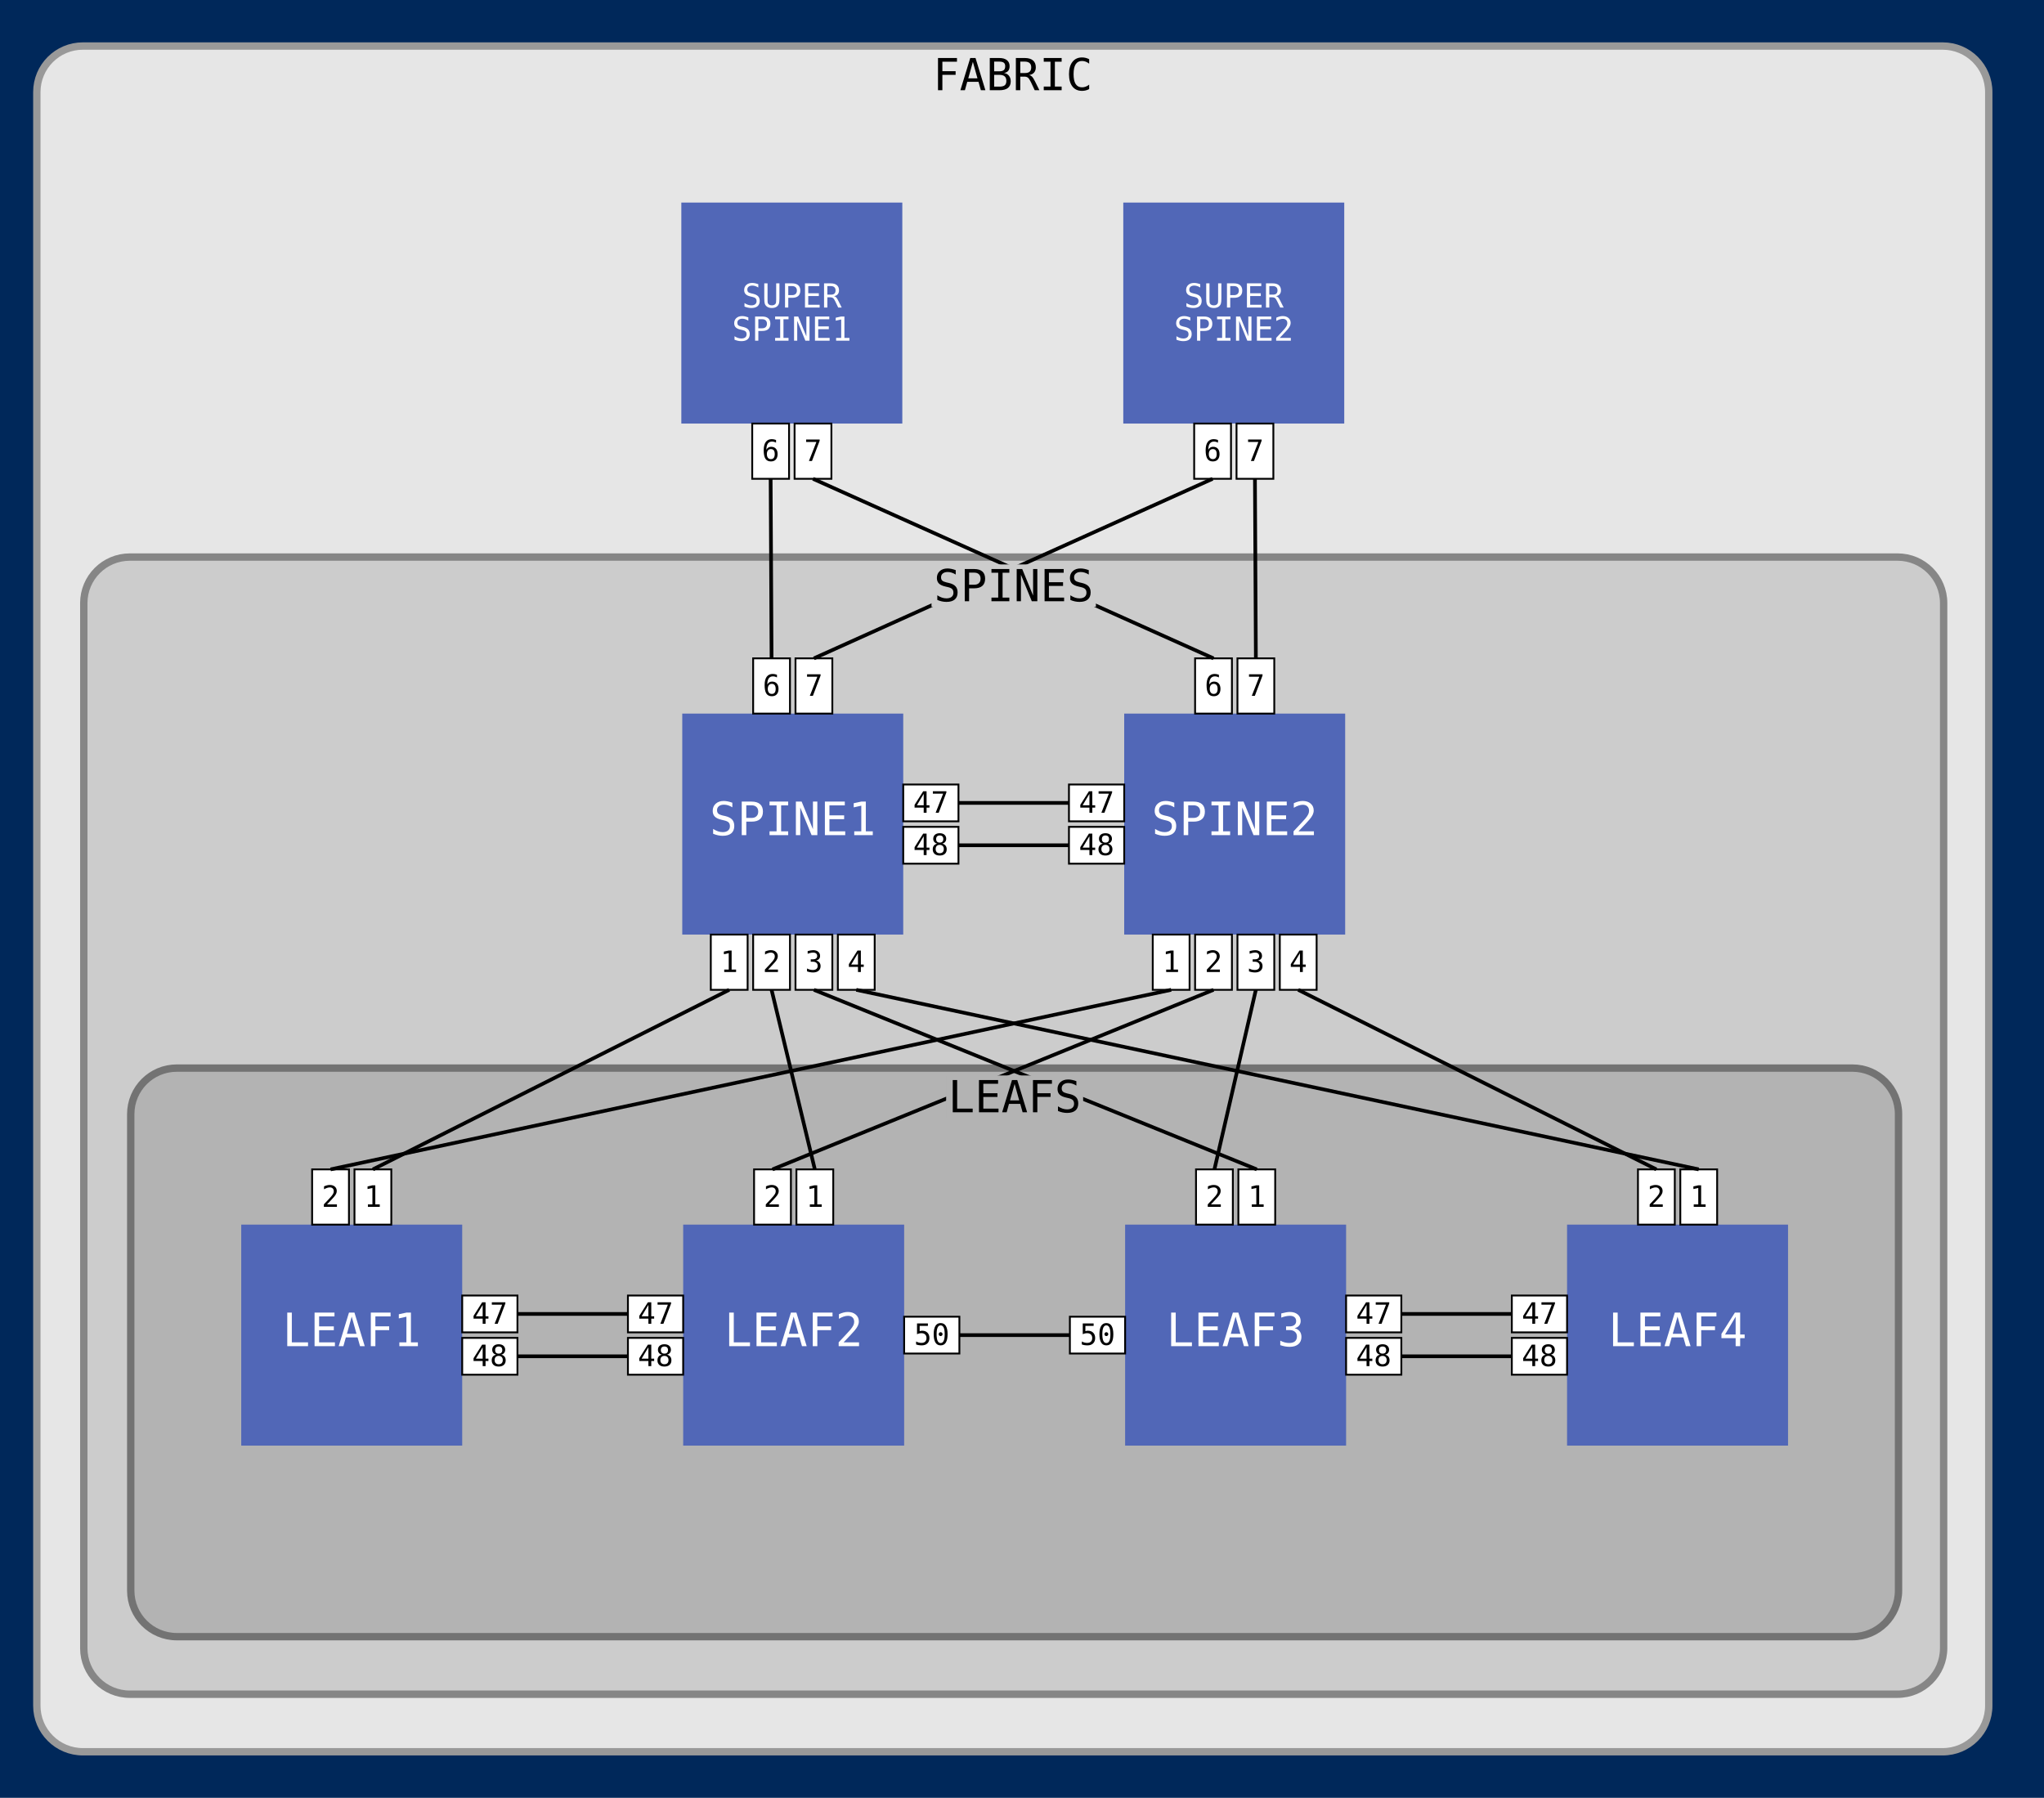
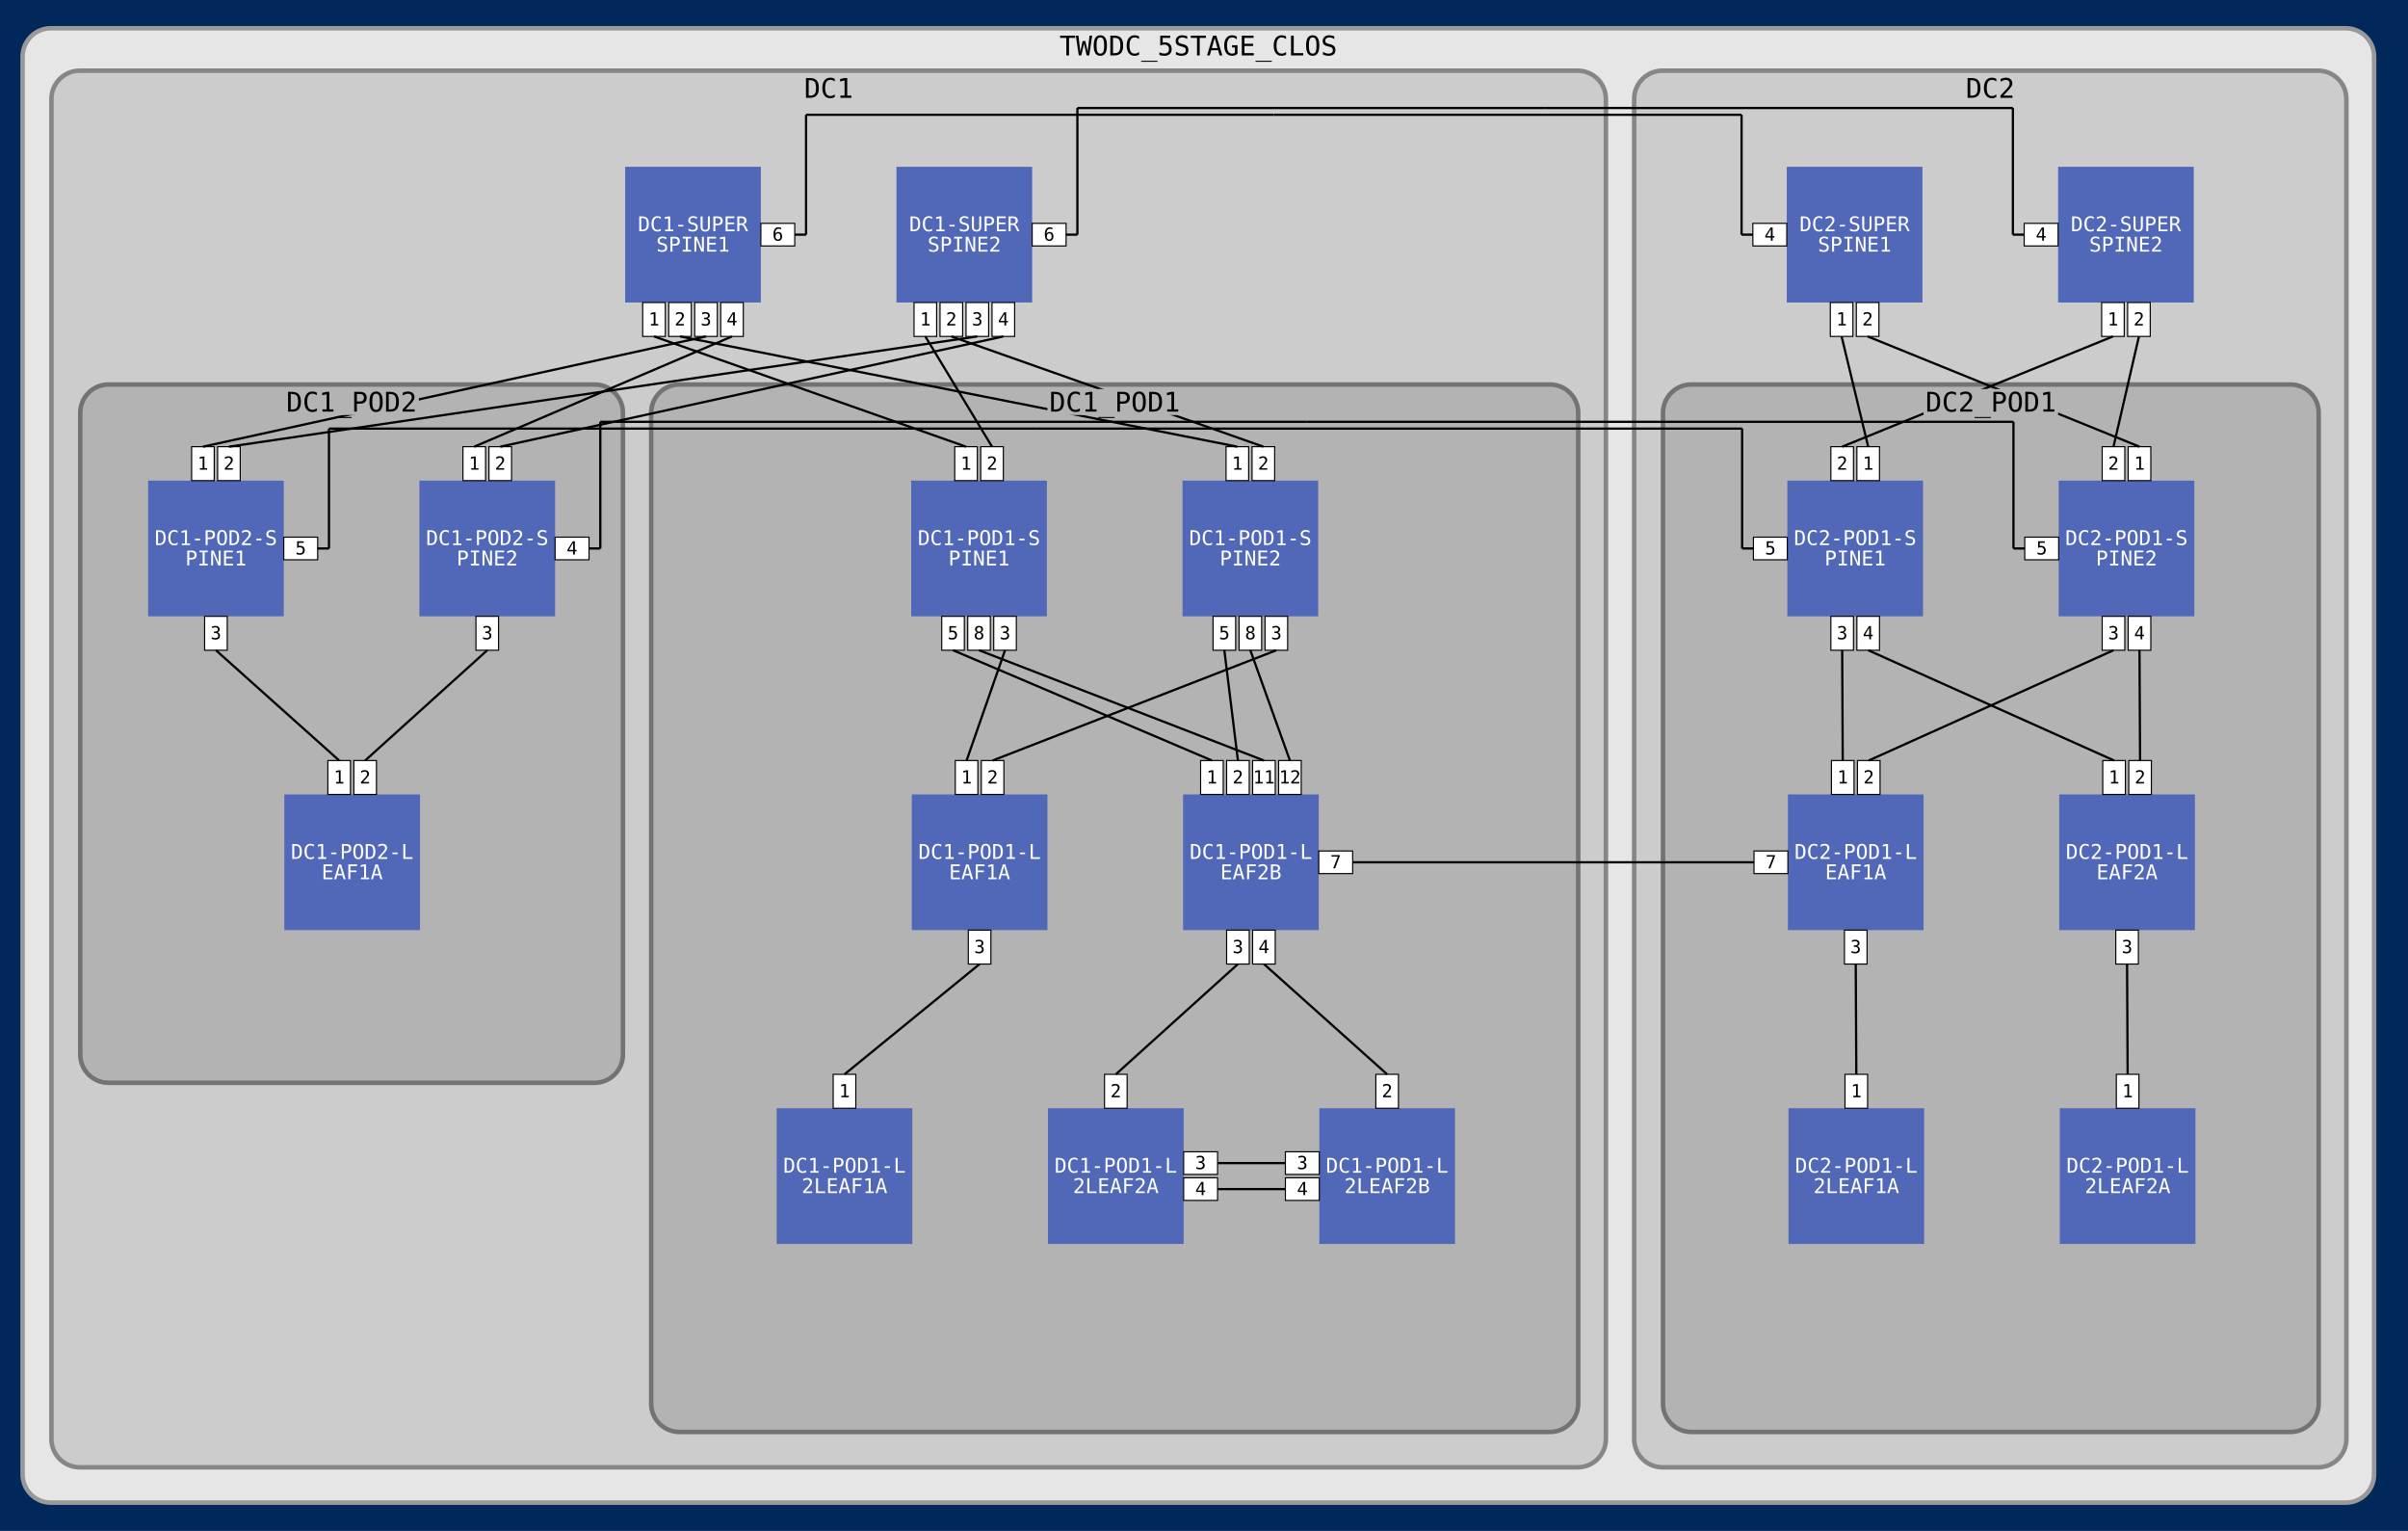
- <svg xmlns="http://www.w3.org/2000/svg" width="1110" height="976.25" viewBox="0 -976.25 1110 976.25" font-family="monospace">
+ <svg xmlns="http://www.w3.org/2000/svg" width="2130" height="1353.75" viewBox="0 -1353.75 2130 1353.75" font-family="monospace">
  <defs>
</defs>
-   <rect x="0" y="-976.25" width="1110" height="976.25" fill="#00285A" />
-   <rect x="20" y="-951.25" width="1060" height="926.25" fill="hsl(0, 0%, 90%)" rx="25" stroke="hsl(0, 0%, 60.0%)" stroke-width="4" />
-   <rect x="45.5" y="-673.75" width="1010" height="617.5" fill="hsl(0, 0%, 80%)" rx="25" stroke="hsl(0, 0%, 52.5%)" stroke-width="4" />
-   <rect x="71.0" y="-396.25" width="960" height="308.75" fill="hsl(0, 0%, 70%)" rx="25" stroke="hsl(0, 0%, 45.0%)" stroke-width="4" />
-   <rect x="131.0" y="-311.25" width="120" height="120" fill="#5167B7" text="LEAF1" />
-   <text x="191.0" y="-245.25" font-size="25" fill="white" text-anchor="middle" dy="0em">LEAF1</text>
-   <rect x="371.0" y="-311.25" width="120" height="120" fill="#5167B7" text="LEAF2" />
-   <text x="431.0" y="-245.25" font-size="25" fill="white" text-anchor="middle" dy="0em">LEAF2</text>
-   <rect x="611.0" y="-311.25" width="120" height="120" fill="#5167B7" text="LEAF3" />
-   <text x="671.0" y="-245.25" font-size="25" fill="white" text-anchor="middle" dy="0em">LEAF3</text>
-   <rect x="851.0" y="-311.25" width="120" height="120" fill="#5167B7" text="LEAF4" />
-   <text x="911.0" y="-245.25" font-size="25" fill="white" text-anchor="middle" dy="0em">LEAF4</text>
-   <rect x="370.5" y="-588.75" width="120" height="120" fill="#5167B7" text="SPINE1" />
-   <text x="430.5" y="-522.75" font-size="25" fill="white" text-anchor="middle" dy="0em">SPINE1</text>
-   <rect x="610.5" y="-588.75" width="120" height="120" fill="#5167B7" text="SPINE2" />
-   <text x="670.5" y="-522.75" font-size="25" fill="white" text-anchor="middle" dy="0em">SPINE2</text>
-   <rect x="370.0" y="-866.25" width="120" height="120" fill="#5167B7" text="SUPER-SPINE1" />
-   <text x="430.0" y="-809.25" font-size="18" fill="white" text-anchor="middle" dy="0em">SUPER</text>
-   <text x="430.0" y="-791.25" font-size="18" fill="white" text-anchor="middle" dy="0em">SPINE1</text>
-   <rect x="610.0" y="-866.25" width="120" height="120" fill="#5167B7" text="SUPER-SPINE2" />
-   <text x="670.0" y="-809.25" font-size="18" fill="white" text-anchor="middle" dy="0em">SUPER</text>
-   <text x="670.0" y="-791.25" font-size="18" fill="white" text-anchor="middle" dy="0em">SPINE2</text>
-   <rect x="408.5" y="-746.25" width="20" height="30" fill="white" stroke="black" />
-   <text x="418.5" y="-725.917" font-size="16" fill="black" text-anchor="middle" dy="0em">6</text>
-   <rect x="431.5" y="-746.25" width="20" height="30" fill="white" stroke="black" />
-   <text x="441.5" y="-725.917" font-size="16" fill="black" text-anchor="middle" dy="0em">7</text>
-   <rect x="648.5" y="-746.25" width="20" height="30" fill="white" stroke="black" />
-   <text x="658.5" y="-725.917" font-size="16" fill="black" text-anchor="middle" dy="0em">6</text>
-   <rect x="671.5" y="-746.25" width="20" height="30" fill="white" stroke="black" />
-   <text x="681.5" y="-725.917" font-size="16" fill="black" text-anchor="middle" dy="0em">7</text>
-   <rect x="409.0" y="-618.75" width="20" height="30" fill="white" stroke="black" />
-   <text x="419.0" y="-598.417" font-size="16" fill="black" text-anchor="middle" dy="0em">6</text>
-   <rect x="432.0" y="-618.75" width="20" height="30" fill="white" stroke="black" />
-   <text x="442.0" y="-598.417" font-size="16" fill="black" text-anchor="middle" dy="0em">7</text>
-   <rect x="386.0" y="-468.75" width="20" height="30" fill="white" stroke="black" />
-   <text x="396.0" y="-448.417" font-size="16" fill="black" text-anchor="middle" dy="0em">1</text>
-   <rect x="409.0" y="-468.75" width="20" height="30" fill="white" stroke="black" />
-   <text x="419.0" y="-448.417" font-size="16" fill="black" text-anchor="middle" dy="0em">2</text>
-   <rect x="432.0" y="-468.75" width="20" height="30" fill="white" stroke="black" />
-   <text x="442.0" y="-448.417" font-size="16" fill="black" text-anchor="middle" dy="0em">3</text>
-   <rect x="455.0" y="-468.75" width="20" height="30" fill="white" stroke="black" />
-   <text x="465.0" y="-448.417" font-size="16" fill="black" text-anchor="middle" dy="0em">4</text>
-   <rect x="490.5" y="-550.25" width="30" height="20" fill="white" stroke="black" />
-   <text x="505.5" y="-534.917" font-size="16" fill="black" text-anchor="middle" dy="0em">47</text>
-   <rect x="490.5" y="-527.25" width="30" height="20" fill="white" stroke="black" />
-   <text x="505.5" y="-511.917" font-size="16" fill="black" text-anchor="middle" dy="0em">48</text>
-   <rect x="649.0" y="-618.75" width="20" height="30" fill="white" stroke="black" />
-   <text x="659.0" y="-598.417" font-size="16" fill="black" text-anchor="middle" dy="0em">6</text>
-   <rect x="672.0" y="-618.75" width="20" height="30" fill="white" stroke="black" />
-   <text x="682.0" y="-598.417" font-size="16" fill="black" text-anchor="middle" dy="0em">7</text>
-   <rect x="626.0" y="-468.75" width="20" height="30" fill="white" stroke="black" />
-   <text x="636.0" y="-448.417" font-size="16" fill="black" text-anchor="middle" dy="0em">1</text>
-   <rect x="649.0" y="-468.75" width="20" height="30" fill="white" stroke="black" />
-   <text x="659.0" y="-448.417" font-size="16" fill="black" text-anchor="middle" dy="0em">2</text>
-   <rect x="672.0" y="-468.75" width="20" height="30" fill="white" stroke="black" />
-   <text x="682.0" y="-448.417" font-size="16" fill="black" text-anchor="middle" dy="0em">3</text>
-   <rect x="695.0" y="-468.75" width="20" height="30" fill="white" stroke="black" />
-   <text x="705.0" y="-448.417" font-size="16" fill="black" text-anchor="middle" dy="0em">4</text>
-   <rect x="580.5" y="-550.25" width="30" height="20" fill="white" stroke="black" />
-   <text x="595.5" y="-534.917" font-size="16" fill="black" text-anchor="middle" dy="0em">47</text>
-   <rect x="580.5" y="-527.25" width="30" height="20" fill="white" stroke="black" />
-   <text x="595.5" y="-511.917" font-size="16" fill="black" text-anchor="middle" dy="0em">48</text>
-   <rect x="169.5" y="-341.25" width="20" height="30" fill="white" stroke="black" />
-   <text x="179.5" y="-320.917" font-size="16" fill="black" text-anchor="middle" dy="0em">2</text>
-   <rect x="192.5" y="-341.25" width="20" height="30" fill="white" stroke="black" />
-   <text x="202.5" y="-320.917" font-size="16" fill="black" text-anchor="middle" dy="0em">1</text>
-   <rect x="251.0" y="-272.75" width="30" height="20" fill="white" stroke="black" />
-   <text x="266.0" y="-257.417" font-size="16" fill="black" text-anchor="middle" dy="0em">47</text>
-   <rect x="251.0" y="-249.75" width="30" height="20" fill="white" stroke="black" />
-   <text x="266.0" y="-234.417" font-size="16" fill="black" text-anchor="middle" dy="0em">48</text>
-   <rect x="409.5" y="-341.25" width="20" height="30" fill="white" stroke="black" />
-   <text x="419.5" y="-320.917" font-size="16" fill="black" text-anchor="middle" dy="0em">2</text>
-   <rect x="432.5" y="-341.25" width="20" height="30" fill="white" stroke="black" />
-   <text x="442.5" y="-320.917" font-size="16" fill="black" text-anchor="middle" dy="0em">1</text>
-   <rect x="491.0" y="-261.25" width="30" height="20" fill="white" stroke="black" />
-   <text x="506.0" y="-245.917" font-size="16" fill="black" text-anchor="middle" dy="0em">50</text>
-   <rect x="341.0" y="-272.75" width="30" height="20" fill="white" stroke="black" />
-   <text x="356.0" y="-257.417" font-size="16" fill="black" text-anchor="middle" dy="0em">47</text>
-   <rect x="341.0" y="-249.75" width="30" height="20" fill="white" stroke="black" />
-   <text x="356.0" y="-234.417" font-size="16" fill="black" text-anchor="middle" dy="0em">48</text>
-   <rect x="649.5" y="-341.25" width="20" height="30" fill="white" stroke="black" />
-   <text x="659.5" y="-320.917" font-size="16" fill="black" text-anchor="middle" dy="0em">2</text>
-   <rect x="672.5" y="-341.25" width="20" height="30" fill="white" stroke="black" />
-   <text x="682.5" y="-320.917" font-size="16" fill="black" text-anchor="middle" dy="0em">1</text>
-   <rect x="731.0" y="-272.75" width="30" height="20" fill="white" stroke="black" />
-   <text x="746.0" y="-257.417" font-size="16" fill="black" text-anchor="middle" dy="0em">47</text>
-   <rect x="731.0" y="-249.75" width="30" height="20" fill="white" stroke="black" />
-   <text x="746.0" y="-234.417" font-size="16" fill="black" text-anchor="middle" dy="0em">48</text>
-   <rect x="581.0" y="-261.25" width="30" height="20" fill="white" stroke="black" />
-   <text x="596.0" y="-245.917" font-size="16" fill="black" text-anchor="middle" dy="0em">50</text>
-   <rect x="889.5" y="-341.25" width="20" height="30" fill="white" stroke="black" />
-   <text x="899.5" y="-320.917" font-size="16" fill="black" text-anchor="middle" dy="0em">2</text>
-   <rect x="912.5" y="-341.25" width="20" height="30" fill="white" stroke="black" />
-   <text x="922.5" y="-320.917" font-size="16" fill="black" text-anchor="middle" dy="0em">1</text>
-   <rect x="821.0" y="-272.75" width="30" height="20" fill="white" stroke="black" />
-   <text x="836.0" y="-257.417" font-size="16" fill="black" text-anchor="middle" dy="0em">47</text>
-   <rect x="821.0" y="-249.75" width="30" height="20" fill="white" stroke="black" />
-   <text x="836.0" y="-234.417" font-size="16" fill="black" text-anchor="middle" dy="0em">48</text>
-   <path d="M418.5,-716.25 L419.0,-618.75" stroke="black" stroke-width="2" />
-   <path d="M441.5,-716.25 L659.0,-618.75" stroke="black" stroke-width="2" />
-   <path d="M658.5,-716.25 L442.0,-618.75" stroke="black" stroke-width="2" />
-   <path d="M681.5,-716.25 L682.0,-618.75" stroke="black" stroke-width="2" />
-   <path d="M580.5,-540.25 L520.5,-540.25" stroke="black" stroke-width="2" />
-   <path d="M580.5,-517.25 L520.5,-517.25" stroke="black" stroke-width="2" />
-   <path d="M636.0,-438.75 L179.5,-341.25" stroke="black" stroke-width="2" />
-   <path d="M659.0,-438.75 L419.5,-341.25" stroke="black" stroke-width="2" />
-   <path d="M682.0,-438.75 L659.5,-341.25" stroke="black" stroke-width="2" />
-   <path d="M705.0,-438.75 L899.5,-341.25" stroke="black" stroke-width="2" />
-   <path d="M396.0,-438.75 L202.5,-341.25" stroke="black" stroke-width="2" />
-   <path d="M419.0,-438.75 L442.5,-341.25" stroke="black" stroke-width="2" />
-   <path d="M442.0,-438.75 L682.5,-341.25" stroke="black" stroke-width="2" />
-   <path d="M465.0,-438.75 L922.5,-341.25" stroke="black" stroke-width="2" />
-   <path d="M281.0,-262.75 L341.0,-262.75" stroke="black" stroke-width="2" />
-   <path d="M281.0,-239.75 L341.0,-239.75" stroke="black" stroke-width="2" />
-   <path d="M521.0,-251.25 L581.0,-251.25" stroke="black" stroke-width="2" />
-   <path d="M761.0,-262.75 L821.0,-262.75" stroke="black" stroke-width="2" />
-   <path d="M761.0,-239.75 L821.0,-239.75" stroke="black" stroke-width="2" />
-   <rect x="505.36" y="-947.25" width="89.28" height="23" fill="hsl(0, 0%, 90%)" />
-   <text x="550.0" y="-927.25" font-size="24" fill="black" text-anchor="middle" dy="0em">FABRIC</text>
-   <rect x="505.86" y="-669.75" width="89.28" height="23" fill="hsl(0, 0%, 80%)" />
-   <text x="550.5" y="-649.75" font-size="24" fill="black" text-anchor="middle" dy="0em">SPINES</text>
-   <rect x="513.8" y="-392.25" width="74.4" height="23" fill="hsl(0, 0%, 70%)" />
-   <text x="551.0" y="-372.25" font-size="24" fill="black" text-anchor="middle" dy="0em">LEAFS</text>
+   <rect x="0" y="-1353.75" width="2130" height="1353.75" fill="#00285A" />
+   <rect x="20" y="-1328.75" width="2080" height="1303.75" fill="hsl(0, 0%, 90%)" rx="25" stroke="hsl(0, 0%, 60.0%)" stroke-width="4" />
+   <rect x="45.5" y="-1291.25" width="1375" height="1235.0" fill="hsl(0, 0%, 80%)" rx="25" stroke="hsl(0, 0%, 52.5%)" stroke-width="4" />
+   <rect x="71.0" y="-1013.75" width="480" height="617.5" fill="hsl(0, 0%, 70%)" rx="25" stroke="hsl(0, 0%, 45.0%)" stroke-width="4" />
+   <rect x="251.5" y="-651.25" width="120" height="120" fill="#5167B7" text="DC1-POD2-LEAF1A" />
+   <text x="311.5" y="-594.25" font-size="18" fill="white" text-anchor="middle" dy="0em">DC1-POD2-L</text>
+   <text x="311.5" y="-576.25" font-size="18" fill="white" text-anchor="middle" dy="0em">EAF1A</text>
+   <rect x="131.0" y="-928.75" width="120" height="120" fill="#5167B7" text="DC1-POD2-SPINE1" />
+   <text x="191.0" y="-871.75" font-size="18" fill="white" text-anchor="middle" dy="0em">DC1-POD2-S</text>
+   <text x="191.0" y="-853.75" font-size="18" fill="white" text-anchor="middle" dy="0em">PINE1</text>
+   <rect x="371.0" y="-928.75" width="120" height="120" fill="#5167B7" text="DC1-POD2-SPINE2" />
+   <text x="431.0" y="-871.75" font-size="18" fill="white" text-anchor="middle" dy="0em">DC1-POD2-S</text>
+   <text x="431.0" y="-853.75" font-size="18" fill="white" text-anchor="middle" dy="0em">PINE2</text>
+   <rect x="576.0" y="-1013.75" width="820" height="926.25" fill="hsl(0, 0%, 70%)" rx="25" stroke="hsl(0, 0%, 45.0%)" stroke-width="4" />
+   <rect x="687.0" y="-373.75" width="120" height="120" fill="#5167B7" text="DC1-POD1-L2LEAF1A" />
+   <text x="747.0" y="-316.75" font-size="18" fill="white" text-anchor="middle" dy="0em">DC1-POD1-L</text>
+   <text x="747.0" y="-298.75" font-size="18" fill="white" text-anchor="middle" dy="0em">2LEAF1A</text>
+   <rect x="927.0" y="-373.75" width="120" height="120" fill="#5167B7" text="DC1-POD1-L2LEAF2A" />
+   <text x="987.0" y="-316.75" font-size="18" fill="white" text-anchor="middle" dy="0em">DC1-POD1-L</text>
+   <text x="987.0" y="-298.75" font-size="18" fill="white" text-anchor="middle" dy="0em">2LEAF2A</text>
+   <rect x="1167.0" y="-373.75" width="120" height="120" fill="#5167B7" text="DC1-POD1-L2LEAF2B" />
+   <text x="1227.0" y="-316.75" font-size="18" fill="white" text-anchor="middle" dy="0em">DC1-POD1-L</text>
+   <text x="1227.0" y="-298.75" font-size="18" fill="white" text-anchor="middle" dy="0em">2LEAF2B</text>
+   <rect x="806.5" y="-651.25" width="120" height="120" fill="#5167B7" text="DC1-POD1-LEAF1A" />
+   <text x="866.5" y="-594.25" font-size="18" fill="white" text-anchor="middle" dy="0em">DC1-POD1-L</text>
+   <text x="866.5" y="-576.25" font-size="18" fill="white" text-anchor="middle" dy="0em">EAF1A</text>
+   <rect x="1046.5" y="-651.25" width="120" height="120" fill="#5167B7" text="DC1-POD1-LEAF2B" />
+   <text x="1106.5" y="-594.25" font-size="18" fill="white" text-anchor="middle" dy="0em">DC1-POD1-L</text>
+   <text x="1106.5" y="-576.25" font-size="18" fill="white" text-anchor="middle" dy="0em">EAF2B</text>
+   <rect x="806.0" y="-928.75" width="120" height="120" fill="#5167B7" text="DC1-POD1-SPINE1" />
+   <text x="866.0" y="-871.75" font-size="18" fill="white" text-anchor="middle" dy="0em">DC1-POD1-S</text>
+   <text x="866.0" y="-853.75" font-size="18" fill="white" text-anchor="middle" dy="0em">PINE1</text>
+   <rect x="1046.0" y="-928.75" width="120" height="120" fill="#5167B7" text="DC1-POD1-SPINE2" />
+   <text x="1106.0" y="-871.75" font-size="18" fill="white" text-anchor="middle" dy="0em">DC1-POD1-S</text>
+   <text x="1106.0" y="-853.75" font-size="18" fill="white" text-anchor="middle" dy="0em">PINE2</text>
+   <rect x="553.0" y="-1206.25" width="120" height="120" fill="#5167B7" text="DC1-SUPER-SPINE1" />
+   <text x="613.0" y="-1149.25" font-size="18" fill="white" text-anchor="middle" dy="0em">DC1-SUPER</text>
+   <text x="613.0" y="-1131.25" font-size="18" fill="white" text-anchor="middle" dy="0em">SPINE1</text>
+   <rect x="793.0" y="-1206.25" width="120" height="120" fill="#5167B7" text="DC1-SUPER-SPINE2" />
+   <text x="853.0" y="-1149.25" font-size="18" fill="white" text-anchor="middle" dy="0em">DC1-SUPER</text>
+   <text x="853.0" y="-1131.25" font-size="18" fill="white" text-anchor="middle" dy="0em">SPINE2</text>
+   <rect x="1445.5" y="-1291.25" width="630" height="1235.0" fill="hsl(0, 0%, 80%)" rx="25" stroke="hsl(0, 0%, 52.5%)" stroke-width="4" />
+   <rect x="1471.0" y="-1013.75" width="580" height="926.25" fill="hsl(0, 0%, 70%)" rx="25" stroke="hsl(0, 0%, 45.0%)" stroke-width="4" />
+   <rect x="1582.0" y="-373.75" width="120" height="120" fill="#5167B7" text="DC2-POD1-L2LEAF1A" />
+   <text x="1642.0" y="-316.75" font-size="18" fill="white" text-anchor="middle" dy="0em">DC2-POD1-L</text>
+   <text x="1642.0" y="-298.75" font-size="18" fill="white" text-anchor="middle" dy="0em">2LEAF1A</text>
+   <rect x="1822.0" y="-373.75" width="120" height="120" fill="#5167B7" text="DC2-POD1-L2LEAF2A" />
+   <text x="1882.0" y="-316.75" font-size="18" fill="white" text-anchor="middle" dy="0em">DC2-POD1-L</text>
+   <text x="1882.0" y="-298.75" font-size="18" fill="white" text-anchor="middle" dy="0em">2LEAF2A</text>
+   <rect x="1581.5" y="-651.25" width="120" height="120" fill="#5167B7" text="DC2-POD1-LEAF1A" />
+   <text x="1641.5" y="-594.25" font-size="18" fill="white" text-anchor="middle" dy="0em">DC2-POD1-L</text>
+   <text x="1641.5" y="-576.25" font-size="18" fill="white" text-anchor="middle" dy="0em">EAF1A</text>
+   <rect x="1821.5" y="-651.25" width="120" height="120" fill="#5167B7" text="DC2-POD1-LEAF2A" />
+   <text x="1881.5" y="-594.25" font-size="18" fill="white" text-anchor="middle" dy="0em">DC2-POD1-L</text>
+   <text x="1881.5" y="-576.25" font-size="18" fill="white" text-anchor="middle" dy="0em">EAF2A</text>
+   <rect x="1581.0" y="-928.75" width="120" height="120" fill="#5167B7" text="DC2-POD1-SPINE1" />
+   <text x="1641.0" y="-871.75" font-size="18" fill="white" text-anchor="middle" dy="0em">DC2-POD1-S</text>
+   <text x="1641.0" y="-853.75" font-size="18" fill="white" text-anchor="middle" dy="0em">PINE1</text>
+   <rect x="1821.0" y="-928.75" width="120" height="120" fill="#5167B7" text="DC2-POD1-SPINE2" />
+   <text x="1881.0" y="-871.75" font-size="18" fill="white" text-anchor="middle" dy="0em">DC2-POD1-S</text>
+   <text x="1881.0" y="-853.75" font-size="18" fill="white" text-anchor="middle" dy="0em">PINE2</text>
+   <rect x="1580.5" y="-1206.25" width="120" height="120" fill="#5167B7" text="DC2-SUPER-SPINE1" />
+   <text x="1640.5" y="-1149.25" font-size="18" fill="white" text-anchor="middle" dy="0em">DC2-SUPER</text>
+   <text x="1640.5" y="-1131.25" font-size="18" fill="white" text-anchor="middle" dy="0em">SPINE1</text>
+   <rect x="1820.5" y="-1206.25" width="120" height="120" fill="#5167B7" text="DC2-SUPER-SPINE2" />
+   <text x="1880.5" y="-1149.25" font-size="18" fill="white" text-anchor="middle" dy="0em">DC2-SUPER</text>
+   <text x="1880.5" y="-1131.25" font-size="18" fill="white" text-anchor="middle" dy="0em">SPINE2</text>
+   <rect x="568.5" y="-1086.25" width="20" height="30" fill="white" stroke="black" />
+   <text x="578.5" y="-1065.917" font-size="16" fill="black" text-anchor="middle" dy="0em">1</text>
+   <rect x="591.5" y="-1086.25" width="20" height="30" fill="white" stroke="black" />
+   <text x="601.5" y="-1065.917" font-size="16" fill="black" text-anchor="middle" dy="0em">2</text>
+   <rect x="614.5" y="-1086.25" width="20" height="30" fill="white" stroke="black" />
+   <text x="624.5" y="-1065.917" font-size="16" fill="black" text-anchor="middle" dy="0em">3</text>
+   <rect x="637.5" y="-1086.25" width="20" height="30" fill="white" stroke="black" />
+   <text x="647.5" y="-1065.917" font-size="16" fill="black" text-anchor="middle" dy="0em">4</text>
+   <rect x="673.0" y="-1156.25" width="30" height="20" fill="white" stroke="black" />
+   <text x="688.0" y="-1140.917" font-size="16" fill="black" text-anchor="middle" dy="0em">6</text>
+   <rect x="808.5" y="-1086.25" width="20" height="30" fill="white" stroke="black" />
+   <text x="818.5" y="-1065.917" font-size="16" fill="black" text-anchor="middle" dy="0em">1</text>
+   <rect x="831.5" y="-1086.25" width="20" height="30" fill="white" stroke="black" />
+   <text x="841.5" y="-1065.917" font-size="16" fill="black" text-anchor="middle" dy="0em">2</text>
+   <rect x="854.5" y="-1086.25" width="20" height="30" fill="white" stroke="black" />
+   <text x="864.5" y="-1065.917" font-size="16" fill="black" text-anchor="middle" dy="0em">3</text>
+   <rect x="877.5" y="-1086.25" width="20" height="30" fill="white" stroke="black" />
+   <text x="887.5" y="-1065.917" font-size="16" fill="black" text-anchor="middle" dy="0em">4</text>
+   <rect x="913.0" y="-1156.25" width="30" height="20" fill="white" stroke="black" />
+   <text x="928.0" y="-1140.917" font-size="16" fill="black" text-anchor="middle" dy="0em">6</text>
+   <rect x="1859.0" y="-1086.25" width="20" height="30" fill="white" stroke="black" />
+   <text x="1869.0" y="-1065.917" font-size="16" fill="black" text-anchor="middle" dy="0em">1</text>
+   <rect x="1882.0" y="-1086.25" width="20" height="30" fill="white" stroke="black" />
+   <text x="1892.0" y="-1065.917" font-size="16" fill="black" text-anchor="middle" dy="0em">2</text>
+   <rect x="1790.5" y="-1156.25" width="30" height="20" fill="white" stroke="black" />
+   <text x="1805.5" y="-1140.917" font-size="16" fill="black" text-anchor="middle" dy="0em">4</text>
+   <rect x="1619.0" y="-1086.25" width="20" height="30" fill="white" stroke="black" />
+   <text x="1629.0" y="-1065.917" font-size="16" fill="black" text-anchor="middle" dy="0em">1</text>
+   <rect x="1642.0" y="-1086.25" width="20" height="30" fill="white" stroke="black" />
+   <text x="1652.0" y="-1065.917" font-size="16" fill="black" text-anchor="middle" dy="0em">2</text>
+   <rect x="1550.5" y="-1156.25" width="30" height="20" fill="white" stroke="black" />
+   <text x="1565.5" y="-1140.917" font-size="16" fill="black" text-anchor="middle" dy="0em">4</text>
+   <rect x="844.5" y="-958.75" width="20" height="30" fill="white" stroke="black" />
+   <text x="854.5" y="-938.417" font-size="16" fill="black" text-anchor="middle" dy="0em">1</text>
+   <rect x="867.5" y="-958.75" width="20" height="30" fill="white" stroke="black" />
+   <text x="877.5" y="-938.417" font-size="16" fill="black" text-anchor="middle" dy="0em">2</text>
+   <rect x="833.0" y="-808.75" width="20" height="30" fill="white" stroke="black" />
+   <text x="843.0" y="-788.417" font-size="16" fill="black" text-anchor="middle" dy="0em">5</text>
+   <rect x="856.0" y="-808.75" width="20" height="30" fill="white" stroke="black" />
+   <text x="866.0" y="-788.417" font-size="16" fill="black" text-anchor="middle" dy="0em">8</text>
+   <rect x="879.0" y="-808.75" width="20" height="30" fill="white" stroke="black" />
+   <text x="889.0" y="-788.417" font-size="16" fill="black" text-anchor="middle" dy="0em">3</text>
+   <rect x="1084.5" y="-958.75" width="20" height="30" fill="white" stroke="black" />
+   <text x="1094.5" y="-938.417" font-size="16" fill="black" text-anchor="middle" dy="0em">1</text>
+   <rect x="1107.5" y="-958.75" width="20" height="30" fill="white" stroke="black" />
+   <text x="1117.5" y="-938.417" font-size="16" fill="black" text-anchor="middle" dy="0em">2</text>
+   <rect x="1073.0" y="-808.75" width="20" height="30" fill="white" stroke="black" />
+   <text x="1083.0" y="-788.417" font-size="16" fill="black" text-anchor="middle" dy="0em">5</text>
+   <rect x="1096.0" y="-808.75" width="20" height="30" fill="white" stroke="black" />
+   <text x="1106.0" y="-788.417" font-size="16" fill="black" text-anchor="middle" dy="0em">8</text>
+   <rect x="1119.0" y="-808.75" width="20" height="30" fill="white" stroke="black" />
+   <text x="1129.0" y="-788.417" font-size="16" fill="black" text-anchor="middle" dy="0em">3</text>
+   <rect x="169.5" y="-958.75" width="20" height="30" fill="white" stroke="black" />
+   <text x="179.5" y="-938.417" font-size="16" fill="black" text-anchor="middle" dy="0em">1</text>
+   <rect x="192.5" y="-958.75" width="20" height="30" fill="white" stroke="black" />
+   <text x="202.5" y="-938.417" font-size="16" fill="black" text-anchor="middle" dy="0em">2</text>
+   <rect x="181.0" y="-808.75" width="20" height="30" fill="white" stroke="black" />
+   <text x="191.0" y="-788.417" font-size="16" fill="black" text-anchor="middle" dy="0em">3</text>
+   <rect x="251.0" y="-878.75" width="30" height="20" fill="white" stroke="black" />
+   <text x="266.0" y="-863.417" font-size="16" fill="black" text-anchor="middle" dy="0em">5</text>
+   <rect x="409.5" y="-958.75" width="20" height="30" fill="white" stroke="black" />
+   <text x="419.5" y="-938.417" font-size="16" fill="black" text-anchor="middle" dy="0em">1</text>
+   <rect x="432.5" y="-958.75" width="20" height="30" fill="white" stroke="black" />
+   <text x="442.5" y="-938.417" font-size="16" fill="black" text-anchor="middle" dy="0em">2</text>
+   <rect x="421.0" y="-808.75" width="20" height="30" fill="white" stroke="black" />
+   <text x="431.0" y="-788.417" font-size="16" fill="black" text-anchor="middle" dy="0em">3</text>
+   <rect x="491.0" y="-878.75" width="30" height="20" fill="white" stroke="black" />
+   <text x="506.0" y="-863.417" font-size="16" fill="black" text-anchor="middle" dy="0em">4</text>
+   <rect x="1619.5" y="-958.75" width="20" height="30" fill="white" stroke="black" />
+   <text x="1629.5" y="-938.417" font-size="16" fill="black" text-anchor="middle" dy="0em">2</text>
+   <rect x="1642.5" y="-958.75" width="20" height="30" fill="white" stroke="black" />
+   <text x="1652.5" y="-938.417" font-size="16" fill="black" text-anchor="middle" dy="0em">1</text>
+   <rect x="1619.5" y="-808.75" width="20" height="30" fill="white" stroke="black" />
+   <text x="1629.5" y="-788.417" font-size="16" fill="black" text-anchor="middle" dy="0em">3</text>
+   <rect x="1642.5" y="-808.75" width="20" height="30" fill="white" stroke="black" />
+   <text x="1652.5" y="-788.417" font-size="16" fill="black" text-anchor="middle" dy="0em">4</text>
+   <rect x="1551.0" y="-878.75" width="30" height="20" fill="white" stroke="black" />
+   <text x="1566.0" y="-863.417" font-size="16" fill="black" text-anchor="middle" dy="0em">5</text>
+   <rect x="1859.5" y="-958.75" width="20" height="30" fill="white" stroke="black" />
+   <text x="1869.5" y="-938.417" font-size="16" fill="black" text-anchor="middle" dy="0em">2</text>
+   <rect x="1882.5" y="-958.75" width="20" height="30" fill="white" stroke="black" />
+   <text x="1892.5" y="-938.417" font-size="16" fill="black" text-anchor="middle" dy="0em">1</text>
+   <rect x="1859.5" y="-808.75" width="20" height="30" fill="white" stroke="black" />
+   <text x="1869.5" y="-788.417" font-size="16" fill="black" text-anchor="middle" dy="0em">3</text>
+   <rect x="1882.5" y="-808.75" width="20" height="30" fill="white" stroke="black" />
+   <text x="1892.5" y="-788.417" font-size="16" fill="black" text-anchor="middle" dy="0em">4</text>
+   <rect x="1791.0" y="-878.75" width="30" height="20" fill="white" stroke="black" />
+   <text x="1806.0" y="-863.417" font-size="16" fill="black" text-anchor="middle" dy="0em">5</text>
+   <rect x="845.0" y="-681.25" width="20" height="30" fill="white" stroke="black" />
+   <text x="855.0" y="-660.917" font-size="16" fill="black" text-anchor="middle" dy="0em">1</text>
+   <rect x="868.0" y="-681.25" width="20" height="30" fill="white" stroke="black" />
+   <text x="878.0" y="-660.917" font-size="16" fill="black" text-anchor="middle" dy="0em">2</text>
+   <rect x="856.5" y="-531.25" width="20" height="30" fill="white" stroke="black" />
+   <text x="866.5" y="-510.917" font-size="16" fill="black" text-anchor="middle" dy="0em">3</text>
+   <rect x="1062.0" y="-681.25" width="20" height="30" fill="white" stroke="black" />
+   <text x="1072.0" y="-660.917" font-size="16" fill="black" text-anchor="middle" dy="0em">1</text>
+   <rect x="1085.0" y="-681.25" width="20" height="30" fill="white" stroke="black" />
+   <text x="1095.0" y="-660.917" font-size="16" fill="black" text-anchor="middle" dy="0em">2</text>
+   <rect x="1108.0" y="-681.25" width="20" height="30" fill="white" stroke="black" />
+   <text x="1118.0" y="-660.917" font-size="16" fill="black" text-anchor="middle" dy="0em">11</text>
+   <rect x="1131.0" y="-681.25" width="20" height="30" fill="white" stroke="black" />
+   <text x="1141.0" y="-660.917" font-size="16" fill="black" text-anchor="middle" dy="0em">12</text>
+   <rect x="1085.0" y="-531.25" width="20" height="30" fill="white" stroke="black" />
+   <text x="1095.0" y="-510.917" font-size="16" fill="black" text-anchor="middle" dy="0em">3</text>
+   <rect x="1108.0" y="-531.25" width="20" height="30" fill="white" stroke="black" />
+   <text x="1118.0" y="-510.917" font-size="16" fill="black" text-anchor="middle" dy="0em">4</text>
+   <rect x="1166.5" y="-601.25" width="30" height="20" fill="white" stroke="black" />
+   <text x="1181.5" y="-585.917" font-size="16" fill="black" text-anchor="middle" dy="0em">7</text>
+   <rect x="290.0" y="-681.25" width="20" height="30" fill="white" stroke="black" />
+   <text x="300.0" y="-660.917" font-size="16" fill="black" text-anchor="middle" dy="0em">1</text>
+   <rect x="313.0" y="-681.25" width="20" height="30" fill="white" stroke="black" />
+   <text x="323.0" y="-660.917" font-size="16" fill="black" text-anchor="middle" dy="0em">2</text>
+   <rect x="1620.0" y="-681.25" width="20" height="30" fill="white" stroke="black" />
+   <text x="1630.0" y="-660.917" font-size="16" fill="black" text-anchor="middle" dy="0em">1</text>
+   <rect x="1643.0" y="-681.25" width="20" height="30" fill="white" stroke="black" />
+   <text x="1653.0" y="-660.917" font-size="16" fill="black" text-anchor="middle" dy="0em">2</text>
+   <rect x="1631.5" y="-531.25" width="20" height="30" fill="white" stroke="black" />
+   <text x="1641.5" y="-510.917" font-size="16" fill="black" text-anchor="middle" dy="0em">3</text>
+   <rect x="1551.5" y="-601.25" width="30" height="20" fill="white" stroke="black" />
+   <text x="1566.5" y="-585.917" font-size="16" fill="black" text-anchor="middle" dy="0em">7</text>
+   <rect x="1860.0" y="-681.25" width="20" height="30" fill="white" stroke="black" />
+   <text x="1870.0" y="-660.917" font-size="16" fill="black" text-anchor="middle" dy="0em">1</text>
+   <rect x="1883.0" y="-681.25" width="20" height="30" fill="white" stroke="black" />
+   <text x="1893.0" y="-660.917" font-size="16" fill="black" text-anchor="middle" dy="0em">2</text>
+   <rect x="1871.5" y="-531.25" width="20" height="30" fill="white" stroke="black" />
+   <text x="1881.5" y="-510.917" font-size="16" fill="black" text-anchor="middle" dy="0em">3</text>
+   <rect x="737.0" y="-403.75" width="20" height="30" fill="white" stroke="black" />
+   <text x="747.0" y="-383.417" font-size="16" fill="black" text-anchor="middle" dy="0em">1</text>
+   <rect x="977.0" y="-403.75" width="20" height="30" fill="white" stroke="black" />
+   <text x="987.0" y="-383.417" font-size="16" fill="black" text-anchor="middle" dy="0em">2</text>
+   <rect x="1047.0" y="-335.25" width="30" height="20" fill="white" stroke="black" />
+   <text x="1062.0" y="-319.917" font-size="16" fill="black" text-anchor="middle" dy="0em">3</text>
+   <rect x="1047.0" y="-312.25" width="30" height="20" fill="white" stroke="black" />
+   <text x="1062.0" y="-296.917" font-size="16" fill="black" text-anchor="middle" dy="0em">4</text>
+   <rect x="1217.0" y="-403.75" width="20" height="30" fill="white" stroke="black" />
+   <text x="1227.0" y="-383.417" font-size="16" fill="black" text-anchor="middle" dy="0em">2</text>
+   <rect x="1137.0" y="-335.25" width="30" height="20" fill="white" stroke="black" />
+   <text x="1152.0" y="-319.917" font-size="16" fill="black" text-anchor="middle" dy="0em">3</text>
+   <rect x="1137.0" y="-312.25" width="30" height="20" fill="white" stroke="black" />
+   <text x="1152.0" y="-296.917" font-size="16" fill="black" text-anchor="middle" dy="0em">4</text>
+   <rect x="1632.0" y="-403.75" width="20" height="30" fill="white" stroke="black" />
+   <text x="1642.0" y="-383.417" font-size="16" fill="black" text-anchor="middle" dy="0em">1</text>
+   <rect x="1872.0" y="-403.75" width="20" height="30" fill="white" stroke="black" />
+   <text x="1882.0" y="-383.417" font-size="16" fill="black" text-anchor="middle" dy="0em">1</text>
+   <path d="M578.5,-1056.25 L854.5,-958.75" stroke="black" stroke-width="2" />
+   <path d="M601.5,-1056.25 L1094.5,-958.75" stroke="black" stroke-width="2" />
+   <path d="M624.5,-1056.25 L179.5,-958.75" stroke="black" stroke-width="2" />
+   <path d="M647.5,-1056.25 L419.5,-958.75" stroke="black" stroke-width="2" />
+   <path d="M703.0,-1146.25 L713.0,-1146.25" stroke="black" stroke-width="2" />
+   <path d="M713.0,-1146.25 L713.0,-1252.25" stroke="black" stroke-width="2" />
+   <path d="M713.0,-1252.25 L1126.75,-1252.25" stroke="black" stroke-width="2" />
+   <path d="M1550.5,-1146.25 L1540.5,-1146.25" stroke="black" stroke-width="2" />
+   <path d="M1540.5,-1146.25 L1540.5,-1252.25" stroke="black" stroke-width="2" />
+   <path d="M1540.5,-1252.25 L1126.75,-1252.25" stroke="black" stroke-width="2" />
+   <path d="M818.5,-1056.25 L877.5,-958.75" stroke="black" stroke-width="2" />
+   <path d="M841.5,-1056.25 L1117.5,-958.75" stroke="black" stroke-width="2" />
+   <path d="M864.5,-1056.25 L202.5,-958.75" stroke="black" stroke-width="2" />
+   <path d="M887.5,-1056.25 L442.5,-958.75" stroke="black" stroke-width="2" />
+   <path d="M943.0,-1146.25 L953.0,-1146.25" stroke="black" stroke-width="2" />
+   <path d="M953.0,-1146.25 L953.0,-1258.25" stroke="black" stroke-width="2" />
+   <path d="M953.0,-1258.25 L1366.75,-1258.25" stroke="black" stroke-width="2" />
+   <path d="M1790.5,-1146.25 L1780.5,-1146.25" stroke="black" stroke-width="2" />
+   <path d="M1780.5,-1146.25 L1780.5,-1258.25" stroke="black" stroke-width="2" />
+   <path d="M1780.5,-1258.25 L1366.75,-1258.25" stroke="black" stroke-width="2" />
+   <path d="M191.0,-778.75 L300.0,-681.25" stroke="black" stroke-width="2" />
+   <path d="M281.0,-868.75 L291.0,-868.75" stroke="black" stroke-width="2" />
+   <path d="M291.0,-868.75 L291.0,-974.75" stroke="black" stroke-width="2" />
+   <path d="M291.0,-974.75 L916.0,-974.75" stroke="black" stroke-width="2" />
+   <path d="M1551.0,-868.75 L1541.0,-868.75" stroke="black" stroke-width="2" />
+   <path d="M1541.0,-868.75 L1541.0,-974.75" stroke="black" stroke-width="2" />
+   <path d="M1541.0,-974.75 L916.0,-974.75" stroke="black" stroke-width="2" />
+   <path d="M431.0,-778.75 L323.0,-681.25" stroke="black" stroke-width="2" />
+   <path d="M521.0,-868.75 L531.0,-868.75" stroke="black" stroke-width="2" />
+   <path d="M531.0,-868.75 L531.0,-980.75" stroke="black" stroke-width="2" />
+   <path d="M531.0,-980.75 L1156.0,-980.75" stroke="black" stroke-width="2" />
+   <path d="M1791.0,-868.75 L1781.0,-868.75" stroke="black" stroke-width="2" />
+   <path d="M1781.0,-868.75 L1781.0,-980.75" stroke="black" stroke-width="2" />
+   <path d="M1781.0,-980.75 L1156.0,-980.75" stroke="black" stroke-width="2" />
+   <path d="M1072.0,-681.25 L843.0,-778.75" stroke="black" stroke-width="2" />
+   <path d="M1095.0,-681.25 L1083.0,-778.75" stroke="black" stroke-width="2" />
+   <path d="M1095.0,-501.25 L987.0,-403.75" stroke="black" stroke-width="2" />
+   <path d="M1118.0,-501.25 L1227.0,-403.75" stroke="black" stroke-width="2" />
+   <path d="M1118.0,-681.25 L866.0,-778.75" stroke="black" stroke-width="2" />
+   <path d="M1141.0,-681.25 L1106.0,-778.75" stroke="black" stroke-width="2" />
+   <path d="M1196.5,-591.25 L1551.5,-591.25" stroke="black" stroke-width="2" />
+   <path d="M1137.0,-325.25 L1077.0,-325.25" stroke="black" stroke-width="2" />
+   <path d="M1137.0,-302.25 L1077.0,-302.25" stroke="black" stroke-width="2" />
+   <path d="M747.0,-403.75 L866.5,-501.25" stroke="black" stroke-width="2" />
+   <path d="M855.0,-681.25 L889.0,-778.75" stroke="black" stroke-width="2" />
+   <path d="M878.0,-681.25 L1129.0,-778.75" stroke="black" stroke-width="2" />
+   <path d="M1869.0,-1056.25 L1629.5,-958.75" stroke="black" stroke-width="2" />
+   <path d="M1892.0,-1056.25 L1869.5,-958.75" stroke="black" stroke-width="2" />
+   <path d="M1629.0,-1056.25 L1652.5,-958.75" stroke="black" stroke-width="2" />
+   <path d="M1652.0,-1056.25 L1892.5,-958.75" stroke="black" stroke-width="2" />
+   <path d="M1630.0,-681.25 L1629.5,-778.75" stroke="black" stroke-width="2" />
+   <path d="M1653.0,-681.25 L1869.5,-778.75" stroke="black" stroke-width="2" />
+   <path d="M1641.5,-501.25 L1642.0,-403.75" stroke="black" stroke-width="2" />
+   <path d="M1882.0,-403.75 L1881.5,-501.25" stroke="black" stroke-width="2" />
+   <path d="M1652.5,-778.75 L1870.0,-681.25" stroke="black" stroke-width="2" />
+   <path d="M1892.5,-778.75 L1893.0,-681.25" stroke="black" stroke-width="2" />
+   <rect x="933.52" y="-1324.75" width="252.96" height="23" fill="hsl(0, 0%, 90%)" />
+   <text x="1060.0" y="-1304.75" font-size="24" fill="black" text-anchor="middle" dy="0em">TWODC_5STAGE_CLOS</text>
+   <rect x="710.68" y="-1287.25" width="44.64" height="23" fill="hsl(0, 0%, 80%)" />
+   <text x="733.0" y="-1267.25" font-size="24" fill="black" text-anchor="middle" dy="0em">DC1</text>
+   <rect x="251.48" y="-1009.75" width="119.04" height="23" fill="hsl(0, 0%, 70%)" />
+   <text x="311.0" y="-989.75" font-size="24" fill="black" text-anchor="middle" dy="0em">DC1_POD2</text>
+   <rect x="926.48" y="-1009.75" width="119.04" height="23" fill="hsl(0, 0%, 70%)" />
+   <text x="986.0" y="-989.75" font-size="24" fill="black" text-anchor="middle" dy="0em">DC1_POD1</text>
+   <rect x="1738.18" y="-1287.25" width="44.64" height="23" fill="hsl(0, 0%, 80%)" />
+   <text x="1760.5" y="-1267.25" font-size="24" fill="black" text-anchor="middle" dy="0em">DC2</text>
+   <rect x="1701.48" y="-1009.75" width="119.04" height="23" fill="hsl(0, 0%, 70%)" />
+   <text x="1761.0" y="-989.75" font-size="24" fill="black" text-anchor="middle" dy="0em">DC2_POD1</text>
</svg>
